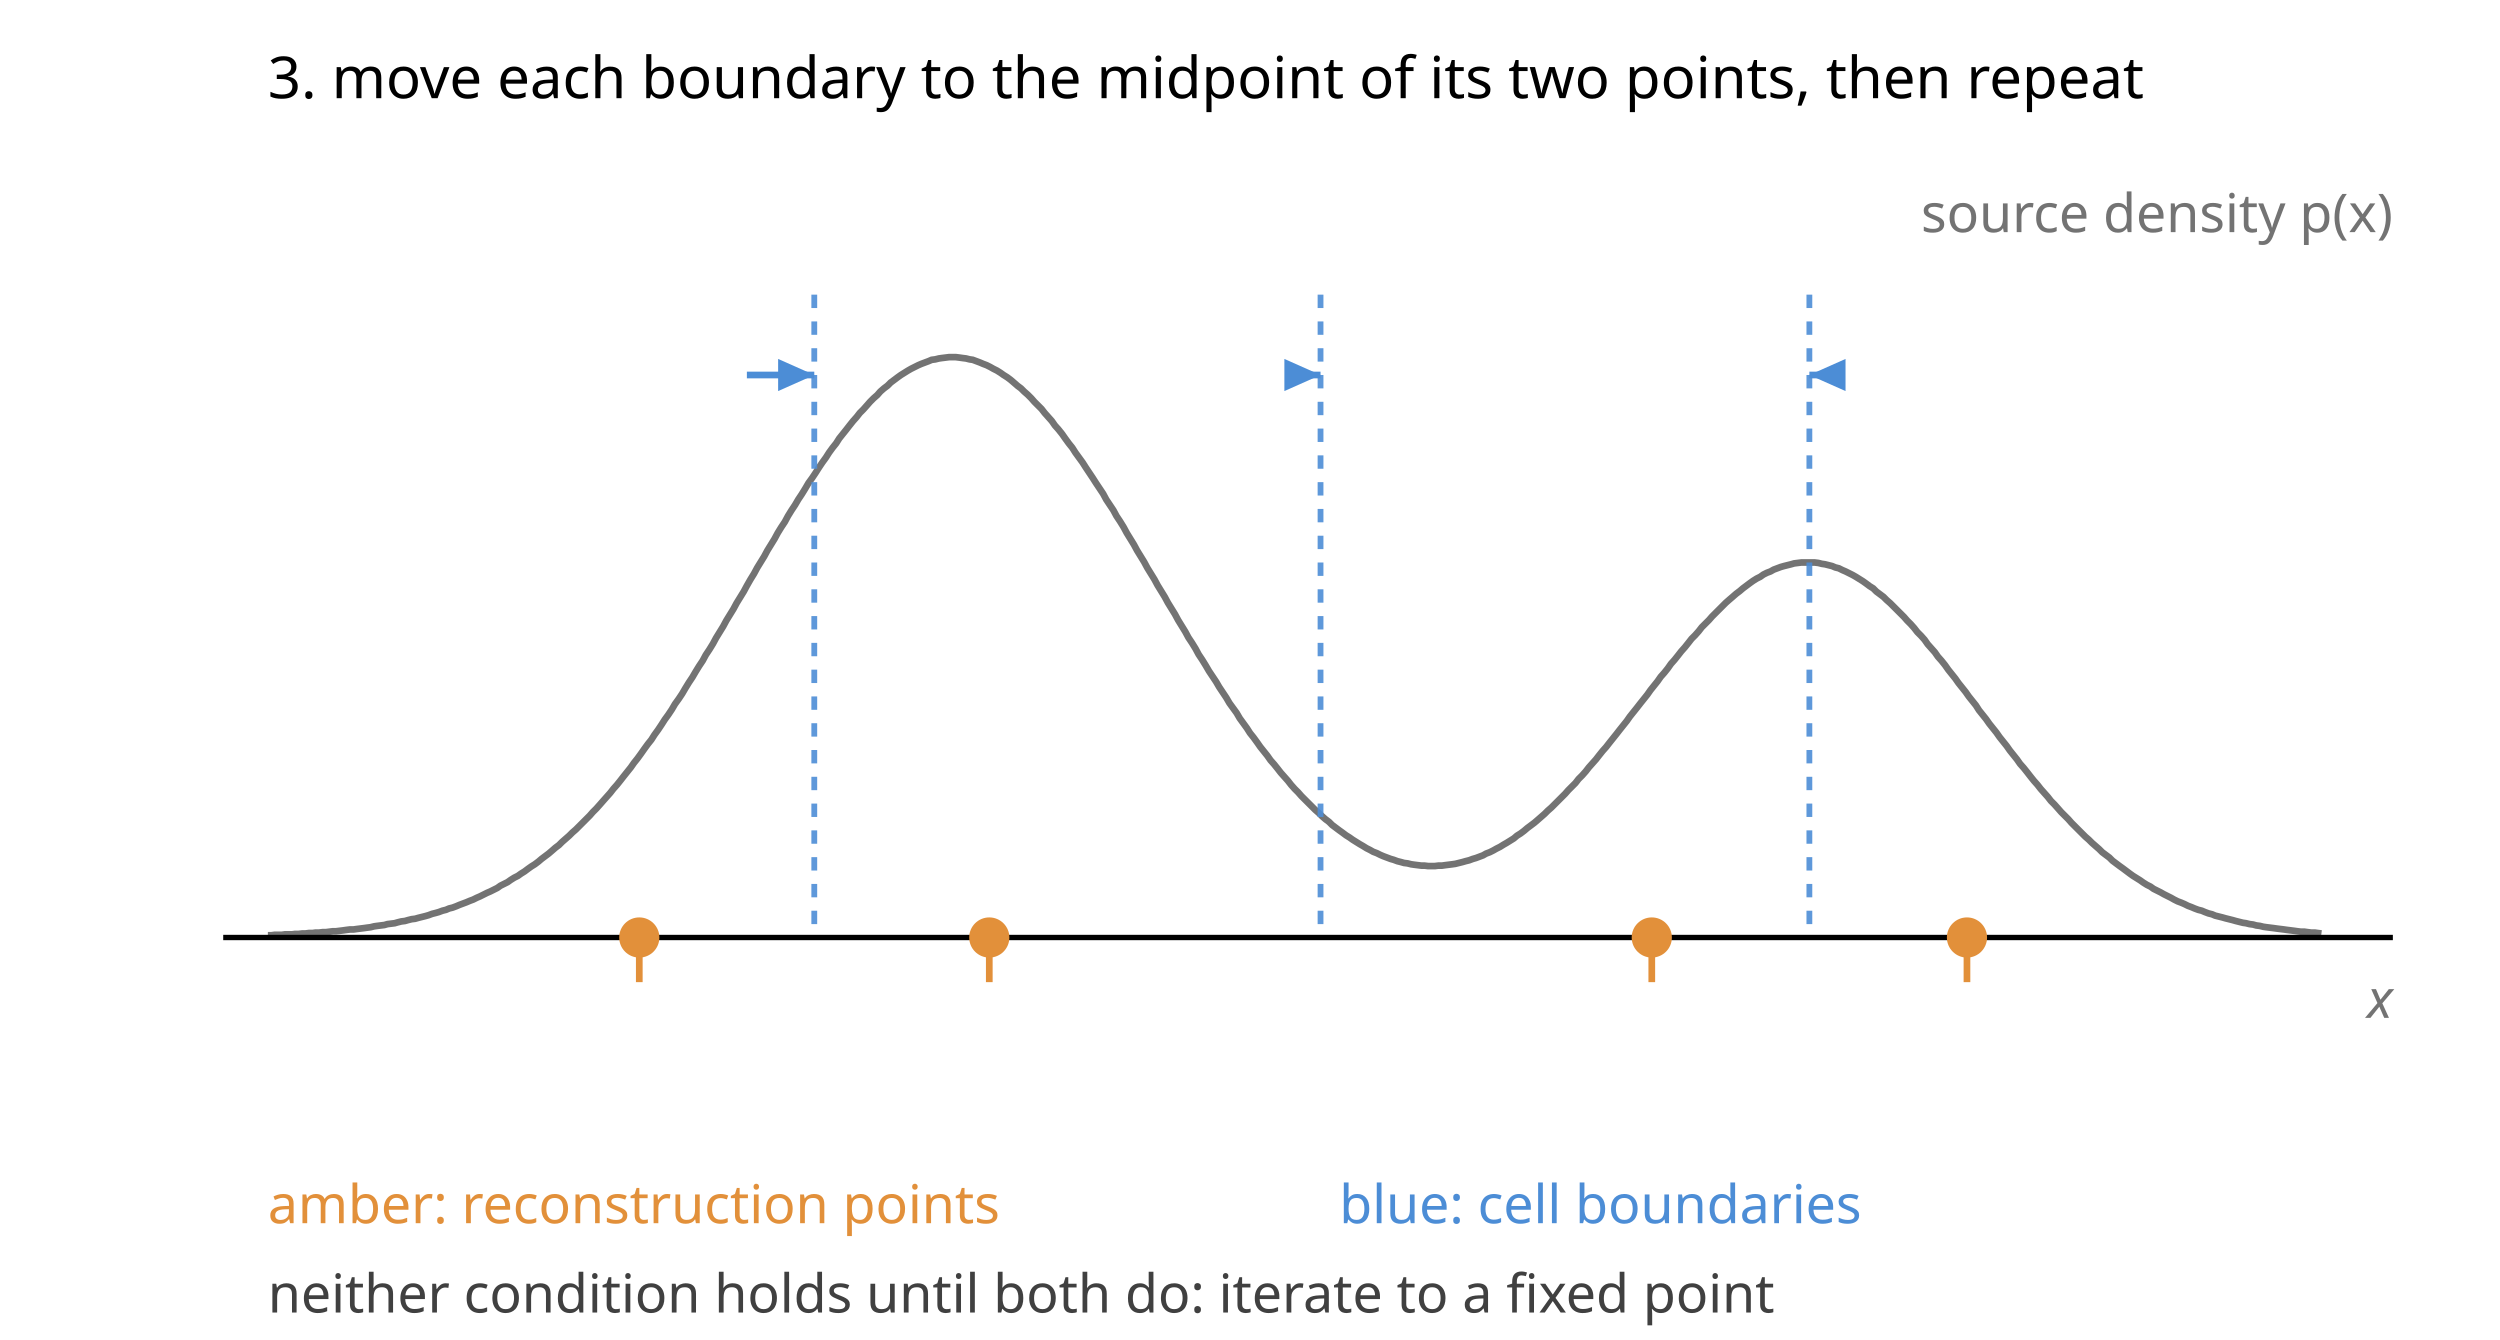
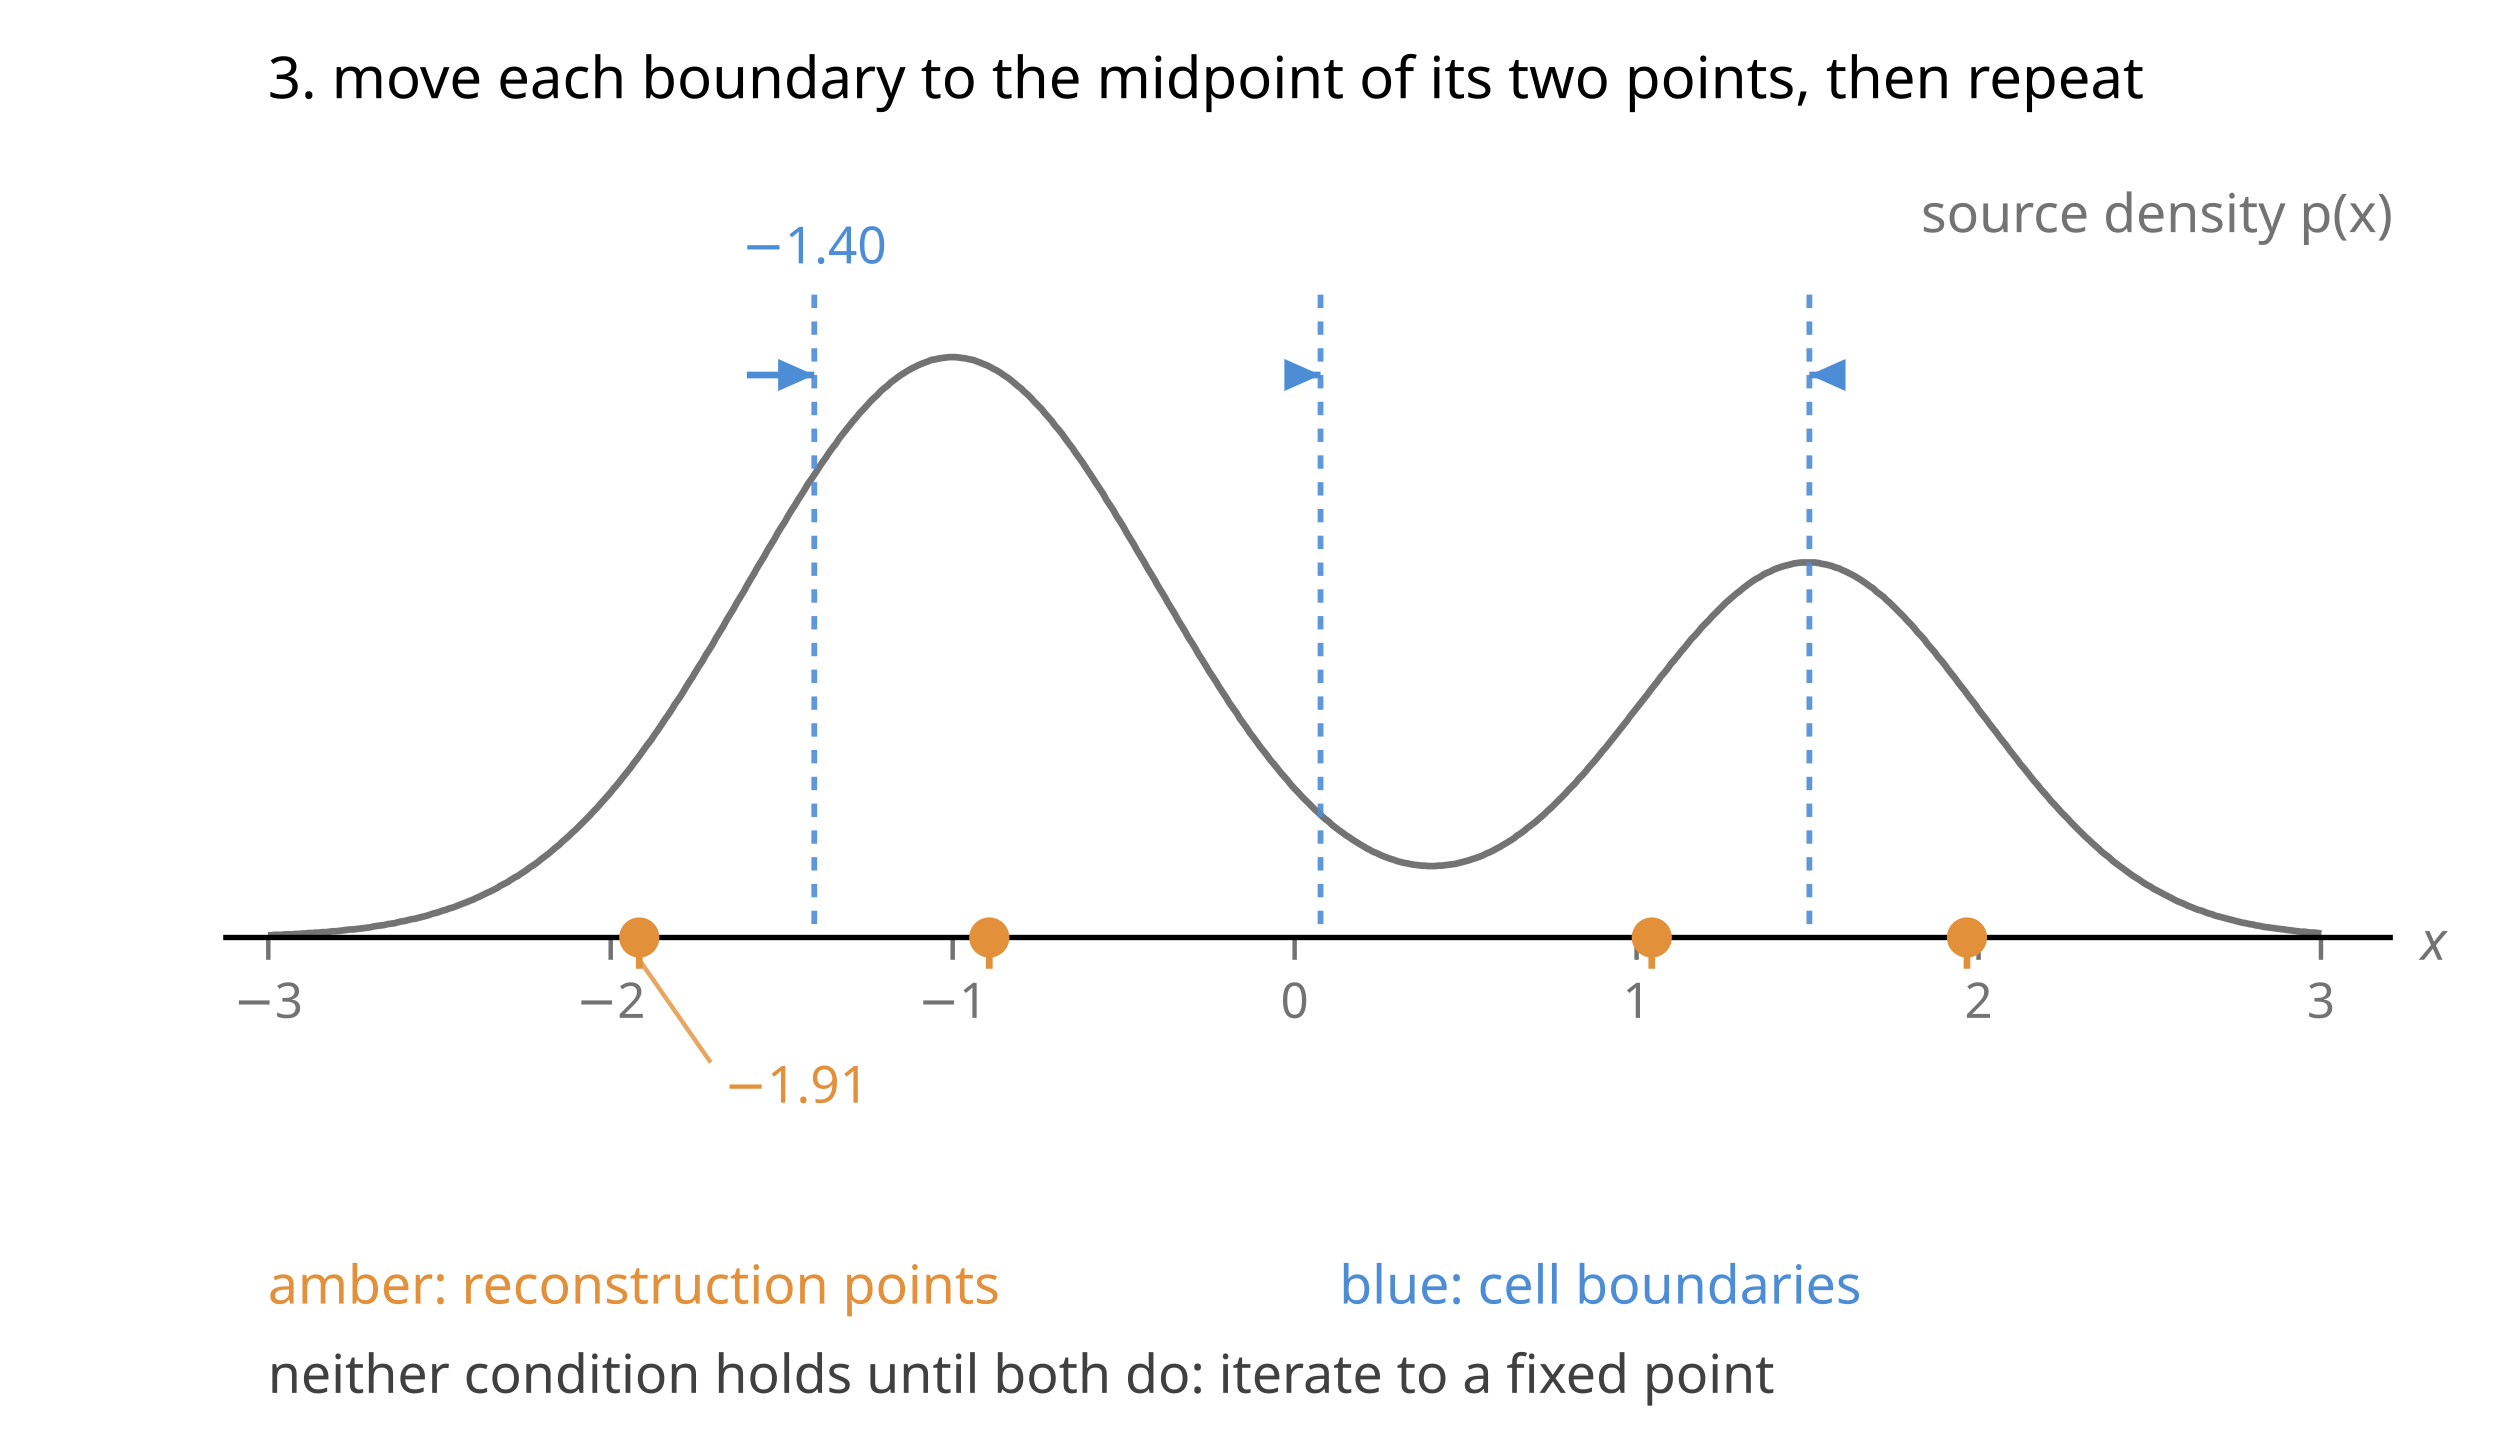
- <svg xmlns="http://www.w3.org/2000/svg" viewBox="0 0 560 300" font-family="system-ui, sans-serif" font-size="12">
+ <svg xmlns="http://www.w3.org/2000/svg" viewBox="0 0 560 320" font-family="system-ui, sans-serif" font-size="12">
  <defs>
    <marker id="a2" viewBox="0 0 10 10" refX="9" refY="5" markerWidth="6" markerHeight="6" orient="auto">
      <path d="M0,1 L9,5 L0,9 z" fill="#e2903a" />
    </marker>
    <marker id="a3" viewBox="0 0 10 10" refX="9" refY="5" markerWidth="6" markerHeight="6" orient="auto">
      <path d="M0,1 L9,5 L0,9 z" fill="#4c8dd6" />
    </marker>
  </defs>
  <text x="60" y="22" fill="currentColor" font-size="13">3. move each boundary to the midpoint of its two points, then repeat</text>
  <path d="M60.0,209.5 L60.8,209.5 L61.5,209.4 L62.3,209.4 L63.1,209.4 L63.8,209.3 L64.6,209.3 L65.4,209.3 L66.1,209.2 L66.9,209.2 L67.7,209.1 L68.4,209.1 L69.2,209.0 L70.0,209.0 L70.7,208.9 L71.5,208.9 L72.3,208.8 L73.0,208.8 L73.8,208.7 L74.6,208.6 L75.3,208.6 L76.1,208.5 L76.9,208.4 L77.6,208.3 L78.4,208.2 L79.2,208.2 L79.9,208.1 L80.7,208.0 L81.5,207.9 L82.2,207.8 L83.0,207.7 L83.8,207.5 L84.5,207.4 L85.3,207.3 L86.1,207.2 L86.8,207.0 L87.6,206.9 L88.4,206.8 L89.1,206.6 L89.9,206.4 L90.7,206.3 L91.4,206.1 L92.2,205.9 L93.0,205.8 L93.7,205.6 L94.5,205.4 L95.3,205.2 L96.0,205.0 L96.8,204.7 L97.6,204.5 L98.3,204.3 L99.1,204.0 L99.9,203.8 L100.6,203.5 L101.4,203.3 L102.2,203.0 L102.9,202.7 L103.7,202.4 L104.5,202.1 L105.2,201.8 L106.0,201.5 L106.8,201.1 L107.5,200.8 L108.3,200.4 L109.1,200.0 L109.8,199.7 L110.6,199.3 L111.4,198.9 L112.1,198.4 L112.9,198.0 L113.7,197.6 L114.4,197.1 L115.2,196.6 L116.0,196.2 L116.7,195.7 L117.5,195.2 L118.3,194.6 L119.0,194.1 L119.8,193.6 L120.6,193.0 L121.3,192.4 L122.1,191.8 L122.9,191.2 L123.6,190.6 L124.4,189.9 L125.2,189.3 L125.9,188.6 L126.7,187.9 L127.5,187.2 L128.2,186.5 L129.0,185.8 L129.8,185.0 L130.5,184.3 L131.3,183.5 L132.1,182.7 L132.8,181.9 L133.6,181.1 L134.4,180.2 L135.1,179.4 L135.9,178.5 L136.7,177.6 L137.4,176.7 L138.2,175.8 L139.0,174.8 L139.7,173.9 L140.5,172.9 L141.3,171.9 L142.0,170.9 L142.8,169.9 L143.6,168.8 L144.3,167.8 L145.1,166.7 L145.9,165.7 L146.6,164.6 L147.4,163.5 L148.2,162.3 L148.9,161.2 L149.7,160.1 L150.5,158.9 L151.2,157.7 L152.0,156.6 L152.8,155.4 L153.5,154.2 L154.3,152.9 L155.1,151.7 L155.8,150.5 L156.6,149.2 L157.4,148.0 L158.1,146.7 L158.9,145.5 L159.7,144.2 L160.4,142.9 L161.2,141.6 L162.0,140.3 L162.7,139.0 L163.5,137.7 L164.3,136.4 L165.0,135.1 L165.8,133.8 L166.6,132.5 L167.3,131.2 L168.1,129.8 L168.9,128.5 L169.6,127.2 L170.4,125.9 L171.2,124.6 L171.9,123.3 L172.7,122.0 L173.5,120.7 L174.2,119.4 L175.0,118.1 L175.8,116.9 L176.5,115.6 L177.3,114.3 L178.1,113.1 L178.8,111.9 L179.6,110.7 L180.4,109.4 L181.1,108.2 L181.9,107.1 L182.7,105.9 L183.4,104.8 L184.2,103.6 L185.0,102.5 L185.7,101.4 L186.5,100.3 L187.3,99.3 L188.0,98.2 L188.8,97.2 L189.6,96.2 L190.3,95.3 L191.1,94.3 L191.9,93.4 L192.6,92.5 L193.4,91.7 L194.2,90.8 L194.9,90.0 L195.7,89.2 L196.5,88.5 L197.2,87.7 L198.0,87.0 L198.8,86.4 L199.5,85.7 L200.3,85.1 L201.1,84.5 L201.8,84.0 L202.6,83.5 L203.4,83.0 L204.1,82.6 L204.9,82.2 L205.7,81.8 L206.4,81.5 L207.2,81.2 L208.0,80.9 L208.7,80.6 L209.5,80.5 L210.3,80.3 L211.0,80.2 L211.8,80.1 L212.6,80.0 L213.3,80.0 L214.1,80.0 L214.9,80.1 L215.6,80.2 L216.4,80.3 L217.2,80.5 L217.9,80.6 L218.7,80.9 L219.5,81.2 L220.2,81.5 L221.0,81.8 L221.8,82.2 L222.5,82.6 L223.3,83.0 L224.1,83.5 L224.8,84.0 L225.6,84.5 L226.4,85.1 L227.1,85.7 L227.9,86.4 L228.7,87.0 L229.4,87.7 L230.2,88.4 L231.0,89.2 L231.7,90.0 L232.5,90.8 L233.3,91.6 L234.0,92.5 L234.8,93.4 L235.6,94.3 L236.3,95.3 L237.1,96.2 L237.9,97.2 L238.6,98.2 L239.4,99.3 L240.2,100.3 L240.9,101.4 L241.7,102.5 L242.5,103.6 L243.2,104.7 L244.0,105.9 L244.8,107.1 L245.5,108.2 L246.3,109.4 L247.1,110.6 L247.8,111.9 L248.6,113.1 L249.4,114.3 L250.1,115.6 L250.9,116.8 L251.7,118.1 L252.4,119.4 L253.2,120.7 L254.0,122.0 L254.7,123.3 L255.5,124.6 L256.3,125.9 L257.0,127.2 L257.8,128.5 L258.6,129.8 L259.3,131.1 L260.1,132.4 L260.9,133.7 L261.6,135.0 L262.4,136.3 L263.2,137.6 L263.9,138.9 L264.7,140.2 L265.5,141.5 L266.2,142.8 L267.0,144.0 L267.8,145.3 L268.5,146.6 L269.3,147.8 L270.1,149.1 L270.8,150.3 L271.6,151.5 L272.4,152.7 L273.1,153.9 L273.9,155.1 L274.7,156.3 L275.4,157.5 L276.2,158.6 L277.0,159.7 L277.7,160.9 L278.5,162.0 L279.3,163.1 L280.0,164.2 L280.8,165.2 L281.6,166.3 L282.3,167.3 L283.1,168.3 L283.9,169.3 L284.6,170.3 L285.4,171.2 L286.2,172.2 L286.9,173.1 L287.7,174.0 L288.5,174.9 L289.2,175.8 L290.0,176.7 L290.8,177.5 L291.5,178.3 L292.3,179.1 L293.1,179.9 L293.8,180.6 L294.6,181.4 L295.4,182.1 L296.1,182.8 L296.9,183.5 L297.7,184.1 L298.4,184.8 L299.2,185.4 L300.0,186.0 L300.7,186.5 L301.5,187.1 L302.3,187.6 L303.0,188.1 L303.8,188.6 L304.6,189.1 L305.3,189.5 L306.1,190.0 L306.9,190.4 L307.6,190.8 L308.4,191.1 L309.2,191.5 L309.9,191.8 L310.7,192.1 L311.5,192.4 L312.2,192.6 L313.0,192.9 L313.8,193.1 L314.5,193.3 L315.3,193.4 L316.1,193.6 L316.8,193.7 L317.6,193.8 L318.4,193.9 L319.1,193.9 L319.9,194.0 L320.7,194.0 L321.4,194.0 L322.2,193.9 L323.0,193.9 L323.7,193.8 L324.5,193.7 L325.3,193.6 L326.0,193.5 L326.8,193.3 L327.6,193.1 L328.3,192.9 L329.1,192.7 L329.9,192.4 L330.6,192.2 L331.4,191.9 L332.2,191.6 L332.9,191.2 L333.7,190.9 L334.5,190.5 L335.2,190.1 L336.0,189.7 L336.8,189.2 L337.5,188.8 L338.3,188.3 L339.1,187.8 L339.8,187.2 L340.6,186.7 L341.4,186.1 L342.1,185.5 L342.9,184.9 L343.7,184.3 L344.4,183.7 L345.2,183.0 L346.0,182.3 L346.7,181.6 L347.5,180.9 L348.3,180.1 L349.0,179.4 L349.8,178.6 L350.6,177.8 L351.3,177.0 L352.1,176.2 L352.9,175.4 L353.6,174.5 L354.4,173.7 L355.2,172.8 L355.9,171.9 L356.7,171.0 L357.5,170.1 L358.2,169.2 L359.0,168.2 L359.8,167.3 L360.5,166.4 L361.3,165.4 L362.1,164.4 L362.8,163.5 L363.6,162.5 L364.4,161.5 L365.1,160.5 L365.9,159.5 L366.7,158.5 L367.4,157.6 L368.2,156.6 L369.0,155.6 L369.7,154.6 L370.5,153.6 L371.3,152.6 L372.0,151.6 L372.8,150.7 L373.6,149.7 L374.3,148.7 L375.1,147.8 L375.9,146.8 L376.6,145.9 L377.4,145.0 L378.2,144.0 L378.9,143.1 L379.7,142.3 L380.5,141.4 L381.2,140.5 L382.0,139.7 L382.8,138.9 L383.5,138.1 L384.3,137.3 L385.1,136.5 L385.8,135.8 L386.6,135.0 L387.4,134.3 L388.1,133.7 L388.9,133.0 L389.7,132.4 L390.4,131.8 L391.2,131.2 L392.0,130.6 L392.7,130.1 L393.5,129.6 L394.3,129.2 L395.0,128.7 L395.8,128.3 L396.6,128.0 L397.3,127.6 L398.1,127.3 L398.9,127.0 L399.6,126.8 L400.4,126.6 L401.2,126.4 L401.9,126.2 L402.7,126.1 L403.5,126.0 L404.2,126.0 L405.0,126.0 L405.8,126.0 L406.5,126.0 L407.3,126.1 L408.1,126.3 L408.8,126.4 L409.6,126.6 L410.4,126.8 L411.1,127.1 L411.9,127.3 L412.7,127.7 L413.4,128.0 L414.2,128.4 L415.0,128.8 L415.7,129.2 L416.5,129.7 L417.3,130.2 L418.0,130.7 L418.8,131.3 L419.6,131.8 L420.3,132.5 L421.1,133.1 L421.9,133.7 L422.6,134.4 L423.4,135.1 L424.2,135.9 L424.9,136.6 L425.7,137.4 L426.5,138.2 L427.2,139.0 L428.0,139.8 L428.8,140.7 L429.5,141.6 L430.3,142.4 L431.1,143.3 L431.8,144.3 L432.6,145.2 L433.4,146.1 L434.1,147.1 L434.9,148.0 L435.7,149.0 L436.4,150.0 L437.2,151.0 L438.0,152.0 L438.7,153.0 L439.5,154.0 L440.3,155.0 L441.0,156.0 L441.8,157.0 L442.6,158.0 L443.3,159.1 L444.1,160.1 L444.9,161.1 L445.6,162.1 L446.4,163.1 L447.2,164.1 L447.9,165.1 L448.7,166.1 L449.5,167.1 L450.2,168.1 L451.0,169.1 L451.8,170.1 L452.5,171.1 L453.3,172.0 L454.1,173.0 L454.8,173.9 L455.6,174.9 L456.4,175.8 L457.1,176.7 L457.9,177.6 L458.7,178.5 L459.4,179.4 L460.2,180.2 L461.0,181.1 L461.7,181.9 L462.5,182.7 L463.3,183.5 L464.0,184.3 L464.8,185.1 L465.6,185.9 L466.3,186.6 L467.1,187.4 L467.9,188.1 L468.6,188.8 L469.4,189.5 L470.2,190.2 L470.9,190.9 L471.7,191.5 L472.5,192.1 L473.2,192.8 L474.0,193.4 L474.8,194.0 L475.5,194.5 L476.3,195.1 L477.1,195.7 L477.8,196.2 L478.6,196.7 L479.4,197.2 L480.1,197.7 L480.9,198.2 L481.7,198.6 L482.4,199.1 L483.2,199.5 L484.0,199.9 L484.7,200.3 L485.5,200.7 L486.3,201.1 L487.0,201.5 L487.8,201.9 L488.6,202.2 L489.3,202.5 L490.1,202.9 L490.9,203.2 L491.6,203.5 L492.4,203.8 L493.2,204.0 L493.9,204.3 L494.7,204.6 L495.5,204.8 L496.2,205.1 L497.0,205.3 L497.8,205.5 L498.5,205.7 L499.3,205.9 L500.1,206.1 L500.8,206.3 L501.6,206.5 L502.4,206.7 L503.1,206.8 L503.9,207.0 L504.7,207.1 L505.4,207.3 L506.2,207.4 L507.0,207.6 L507.7,207.7 L508.5,207.8 L509.3,207.9 L510.0,208.0 L510.8,208.1 L511.6,208.2 L512.3,208.3 L513.1,208.4 L513.9,208.5 L514.6,208.6 L515.4,208.7 L516.2,208.7 L516.9,208.8 L517.7,208.9 L518.5,208.9 L519.2,209.0 L520.0,209.1 " fill="none" stroke="currentColor" stroke-width="1.5" opacity="0.55" />
  <line x1="50" y1="210" x2="536" y2="210" stroke="currentColor" stroke-width="1.2" />
-   <text x="536" y="228" text-anchor="end" fill="currentColor" opacity="0.55" font-style="italic">x</text>
+   <g fill="currentColor" opacity="0.55" font-size="11">
+     <line x1="60.1" y1="210" x2="60.1" y2="215" stroke="currentColor" stroke-width="1" />
+     <text x="60.1" y="228" text-anchor="middle">−3</text>
+     <line x1="136.8" y1="210" x2="136.8" y2="215" stroke="currentColor" stroke-width="1" />
+     <text x="136.8" y="228" text-anchor="middle">−2</text>
+     <line x1="213.4" y1="210" x2="213.4" y2="215" stroke="currentColor" stroke-width="1" />
+     <text x="213.4" y="228" text-anchor="middle">−1</text>
+     <line x1="290.0" y1="210" x2="290.0" y2="215" stroke="currentColor" stroke-width="1" />
+     <text x="290.0" y="228" text-anchor="middle">0</text>
+     <line x1="366.6" y1="210" x2="366.6" y2="215" stroke="currentColor" stroke-width="1" />
+     <text x="366.6" y="228" text-anchor="middle">1</text>
+     <line x1="443.2" y1="210" x2="443.2" y2="215" stroke="currentColor" stroke-width="1" />
+     <text x="443.2" y="228" text-anchor="middle">2</text>
+     <line x1="519.9" y1="210" x2="519.9" y2="215" stroke="currentColor" stroke-width="1" />
+     <text x="519.9" y="228" text-anchor="middle">3</text>
+   </g>
+   <text x="548" y="215" text-anchor="end" fill="currentColor" opacity="0.55" font-style="italic">x</text>
  <text x="536" y="52" text-anchor="end" fill="currentColor" opacity="0.55">source density p(x)</text>
  <line x1="182.4" y1="66" x2="182.4" y2="210" stroke="#4c8dd6" stroke-width="1.3" stroke-dasharray="3 3" opacity="0.9" />
  <line x1="295.8" y1="66" x2="295.8" y2="210" stroke="#4c8dd6" stroke-width="1.3" stroke-dasharray="3 3" opacity="0.9" />
  <line x1="405.3" y1="66" x2="405.3" y2="210" stroke="#4c8dd6" stroke-width="1.3" stroke-dasharray="3 3" opacity="0.9" />
  <circle cx="143.2" cy="210" r="4.5" fill="#e2903a" />
-   <line x1="143.2" y1="210" x2="143.2" y2="220" stroke="#e2903a" stroke-width="1.5" />
+   <line x1="143.2" y1="210" x2="143.2" y2="217" stroke="#e2903a" stroke-width="1.5" />
  <circle cx="221.6" cy="210" r="4.5" fill="#e2903a" />
-   <line x1="221.6" y1="210" x2="221.6" y2="220" stroke="#e2903a" stroke-width="1.5" />
+   <line x1="221.6" y1="210" x2="221.6" y2="217" stroke="#e2903a" stroke-width="1.5" />
  <circle cx="370.0" cy="210" r="4.5" fill="#e2903a" />
-   <line x1="370.0" y1="210" x2="370.0" y2="220" stroke="#e2903a" stroke-width="1.5" />
+   <line x1="370.0" y1="210" x2="370.0" y2="217" stroke="#e2903a" stroke-width="1.5" />
  <circle cx="440.6" cy="210" r="4.5" fill="#e2903a" />
-   <line x1="440.6" y1="210" x2="440.6" y2="220" stroke="#e2903a" stroke-width="1.5" />
+   <line x1="440.6" y1="210" x2="440.6" y2="217" stroke="#e2903a" stroke-width="1.5" />
  <line x1="167.3" y1="84" x2="182.4" y2="84" stroke="#4c8dd6" stroke-width="1.5" marker-end="url(#a3)" />
  <line x1="290.0" y1="84" x2="295.8" y2="84" stroke="#4c8dd6" stroke-width="1.5" marker-end="url(#a3)" />
  <line x1="412.7" y1="84" x2="405.3" y2="84" stroke="#4c8dd6" stroke-width="1.5" marker-end="url(#a3)" />
-   <text x="60" y="274" fill="#e2903a">amber: reconstruction points</text>
-   <text x="300" y="274" fill="#4c8dd6">blue: cell boundaries</text>
-   <text x="60" y="294" fill="currentColor" opacity="0.75">neither condition holds until both do: iterate to a fixed point</text>
+   <line x1="143.2" y1="215" x2="159.2" y2="238" stroke="#e2903a" stroke-width="1" opacity="0.8" />
+   <text x="162.2" y="247" fill="#e2903a" font-size="11.5">−1.91</text>
+   <text x="182.4" y="59" text-anchor="middle" fill="#4c8dd6" font-size="11.5">−1.40</text>
+   <text x="60" y="292" fill="#e2903a">amber: reconstruction points</text>
+   <text x="300" y="292" fill="#4c8dd6">blue: cell boundaries</text>
+   <text x="60" y="312" fill="currentColor" opacity="0.75">neither condition holds until both do: iterate to a fixed point</text>
</svg>
